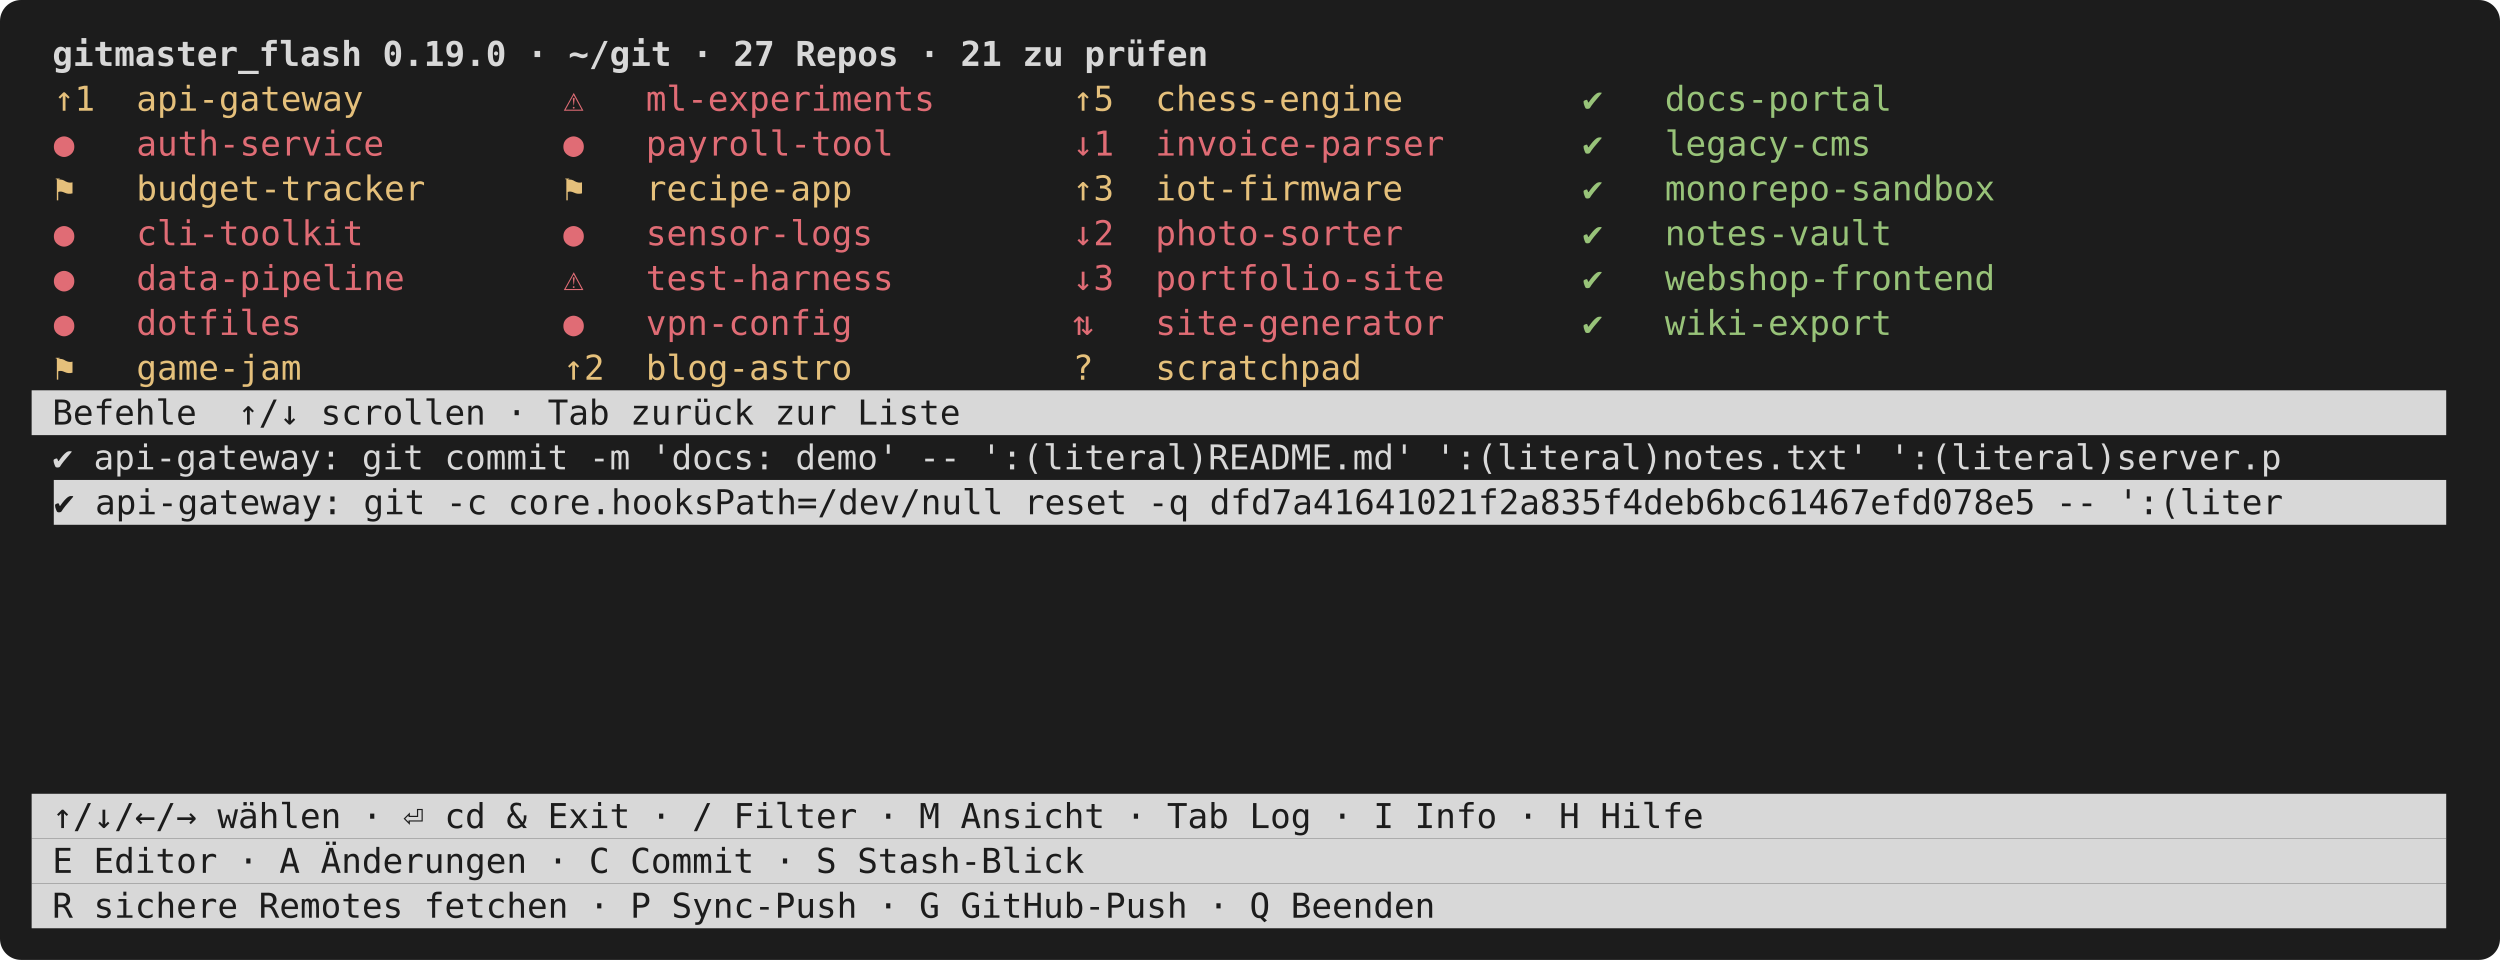
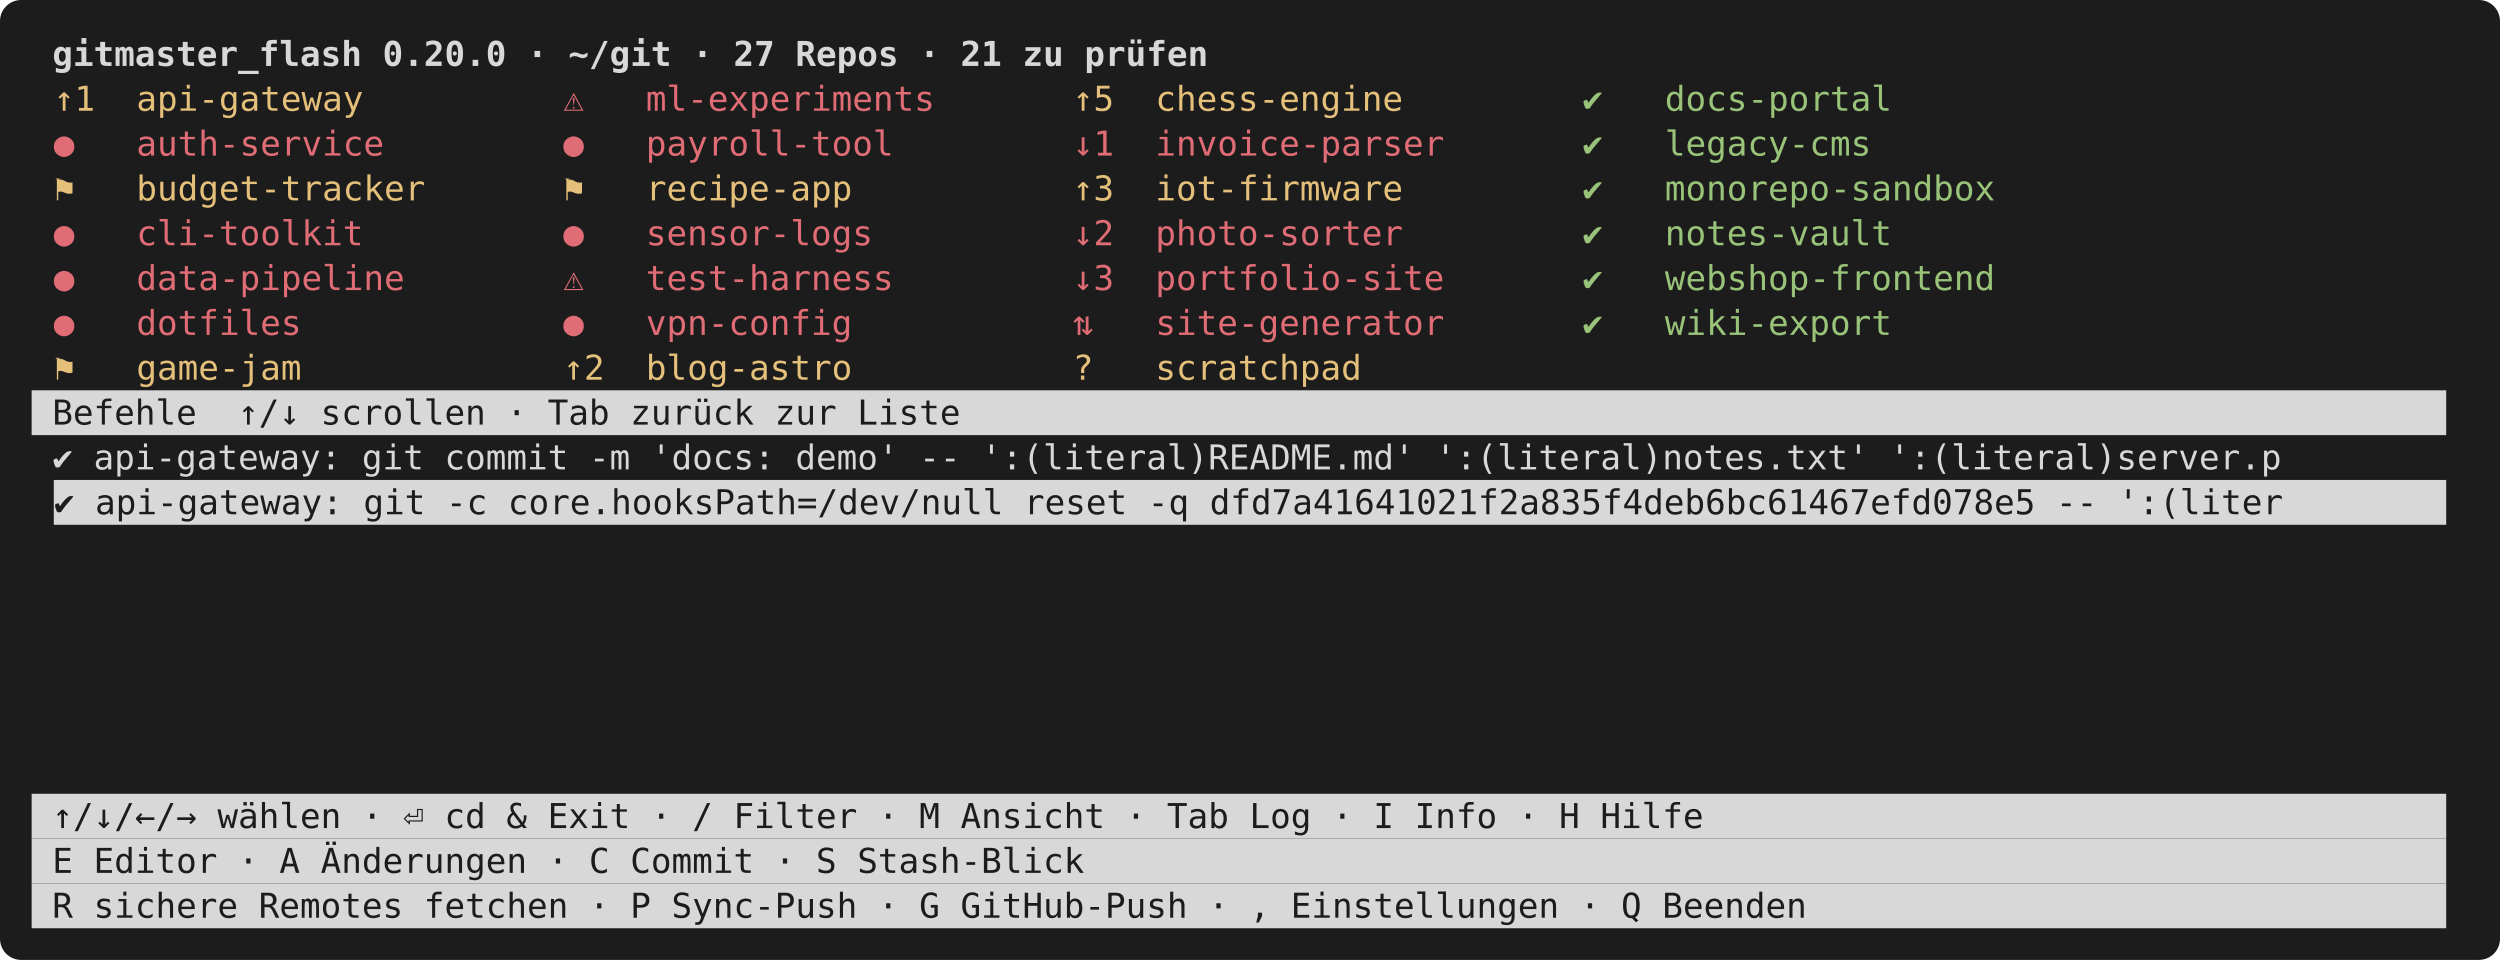
<svg xmlns="http://www.w3.org/2000/svg" viewBox="0 0 948 364" width="948" height="364" font-family="ui-monospace,SFMono-Regular,Menlo,Consolas,monospace" font-size="13">
  <rect width="948" height="364" rx="8" fill="#1c1c1c" />
-   <text x="12.0" y="25.0" fill="#d8d8d8" font-weight="bold" xml:space="preserve"> gitmaster_flash 0.19.0 · ~/git · 27 Repos · 21 zu prüfen                                                    </text>
+   <text x="12.0" y="25.0" fill="#d8d8d8" font-weight="bold" xml:space="preserve"> gitmaster_flash 0.20.0 · ~/git · 27 Repos · 21 zu prüfen                                                    </text>
  <text x="20.4" y="42.0" fill="#e5c07b" xml:space="preserve">↑1  api-gateway      </text>
  <text x="213.6" y="42.0" fill="#e06c75" xml:space="preserve">⚠   ml-experiments   </text>
  <text x="406.8" y="42.0" fill="#e5c07b" xml:space="preserve">↑5  chess-engine     </text>
  <text x="600.0" y="42.0" fill="#98c379" xml:space="preserve">✔   docs-portal      </text>
  <text x="20.4" y="59.0" fill="#e06c75" xml:space="preserve">●   auth-service     </text>
  <text x="213.6" y="59.0" fill="#e06c75" xml:space="preserve">●   payroll-tool     </text>
  <text x="406.8" y="59.0" fill="#e06c75" xml:space="preserve">↓1  invoice-parser   </text>
  <text x="600.0" y="59.0" fill="#98c379" xml:space="preserve">✔   legacy-cms       </text>
  <text x="20.4" y="76.0" fill="#e5c07b" xml:space="preserve">⚑   budget-tracker   </text>
  <text x="213.6" y="76.0" fill="#e5c07b" xml:space="preserve">⚑   recipe-app       </text>
  <text x="406.8" y="76.0" fill="#e5c07b" xml:space="preserve">↑3  iot-firmware     </text>
  <text x="600.0" y="76.0" fill="#98c379" xml:space="preserve">✔   monorepo-sandbox </text>
  <text x="20.4" y="93.0" fill="#e06c75" xml:space="preserve">●   cli-toolkit      </text>
  <text x="213.6" y="93.0" fill="#e06c75" xml:space="preserve">●   sensor-logs      </text>
  <text x="406.8" y="93.0" fill="#e06c75" xml:space="preserve">↓2  photo-sorter     </text>
  <text x="600.0" y="93.0" fill="#98c379" xml:space="preserve">✔   notes-vault      </text>
  <text x="20.4" y="110.0" fill="#e06c75" xml:space="preserve">●   data-pipeline    </text>
  <text x="213.6" y="110.0" fill="#e06c75" xml:space="preserve">⚠   test-harness     </text>
  <text x="406.8" y="110.0" fill="#e06c75" xml:space="preserve">↓3  portfolio-site   </text>
  <text x="600.0" y="110.0" fill="#98c379" xml:space="preserve">✔   webshop-frontend </text>
  <text x="20.4" y="127.0" fill="#e06c75" xml:space="preserve">●   dotfiles         </text>
  <text x="213.6" y="127.0" fill="#e06c75" xml:space="preserve">●   vpn-config       </text>
  <text x="406.8" y="127.0" fill="#e06c75" xml:space="preserve">⇅   site-generator   </text>
  <text x="600.0" y="127.0" fill="#98c379" xml:space="preserve">✔   wiki-export      </text>
  <text x="20.4" y="144.0" fill="#e5c07b" xml:space="preserve">⚑   game-jam         </text>
  <text x="213.6" y="144.0" fill="#e5c07b" xml:space="preserve">↑2  blog-astro       </text>
  <text x="406.8" y="144.0" fill="#e5c07b" xml:space="preserve">?   scratchpad       </text>
  <rect x="12.0" y="148.0" width="915.6" height="17.0" fill="#d8d8d8" />
  <text x="12.0" y="161.0" fill="#1c1c1c" xml:space="preserve"> Befehle  ↑/↓ scrollen · Tab zurück zur Liste                                                                </text>
  <text x="12.0" y="178.0" fill="#d8d8d8" xml:space="preserve"> ✔ api-gateway: git commit -m 'docs: demo' -- ':(literal)README.md' ':(literal)notes.txt' ':(literal)server.p </text>
  <rect x="20.4" y="182.0" width="907.2" height="17.0" fill="#d8d8d8" />
  <text x="20.4" y="195.0" fill="#1c1c1c" xml:space="preserve">✔ api-gateway: git -c core.hooksPath=/dev/null reset -q dfd7a41641021f2a835f4deb6bc61467efd078e5 -- ':(liter</text>
  <rect x="12.0" y="301.0" width="915.6" height="17.0" fill="#d8d8d8" />
  <text x="12.0" y="314.0" fill="#1c1c1c" xml:space="preserve"> ↑/↓/←/→ wählen · ⏎ cd &amp; Exit · / Filter · M Ansicht · Tab Log · I Info · H Hilfe                            </text>
  <rect x="12.0" y="318.0" width="915.6" height="17.0" fill="#d8d8d8" />
  <text x="12.0" y="331.0" fill="#1c1c1c" xml:space="preserve"> E Editor · A Änderungen · C Commit · S Stash-Blick                                                          </text>
  <rect x="12.0" y="335.0" width="915.6" height="17.0" fill="#d8d8d8" />
-   <text x="12.0" y="348.0" fill="#1c1c1c" xml:space="preserve"> R sichere Remotes fetchen · P Sync-Push · G GitHub-Push · Q Beenden                                         </text>
+   <text x="12.0" y="348.0" fill="#1c1c1c" xml:space="preserve"> R sichere Remotes fetchen · P Sync-Push · G GitHub-Push · , Einstellungen · Q Beenden                       </text>
</svg>
